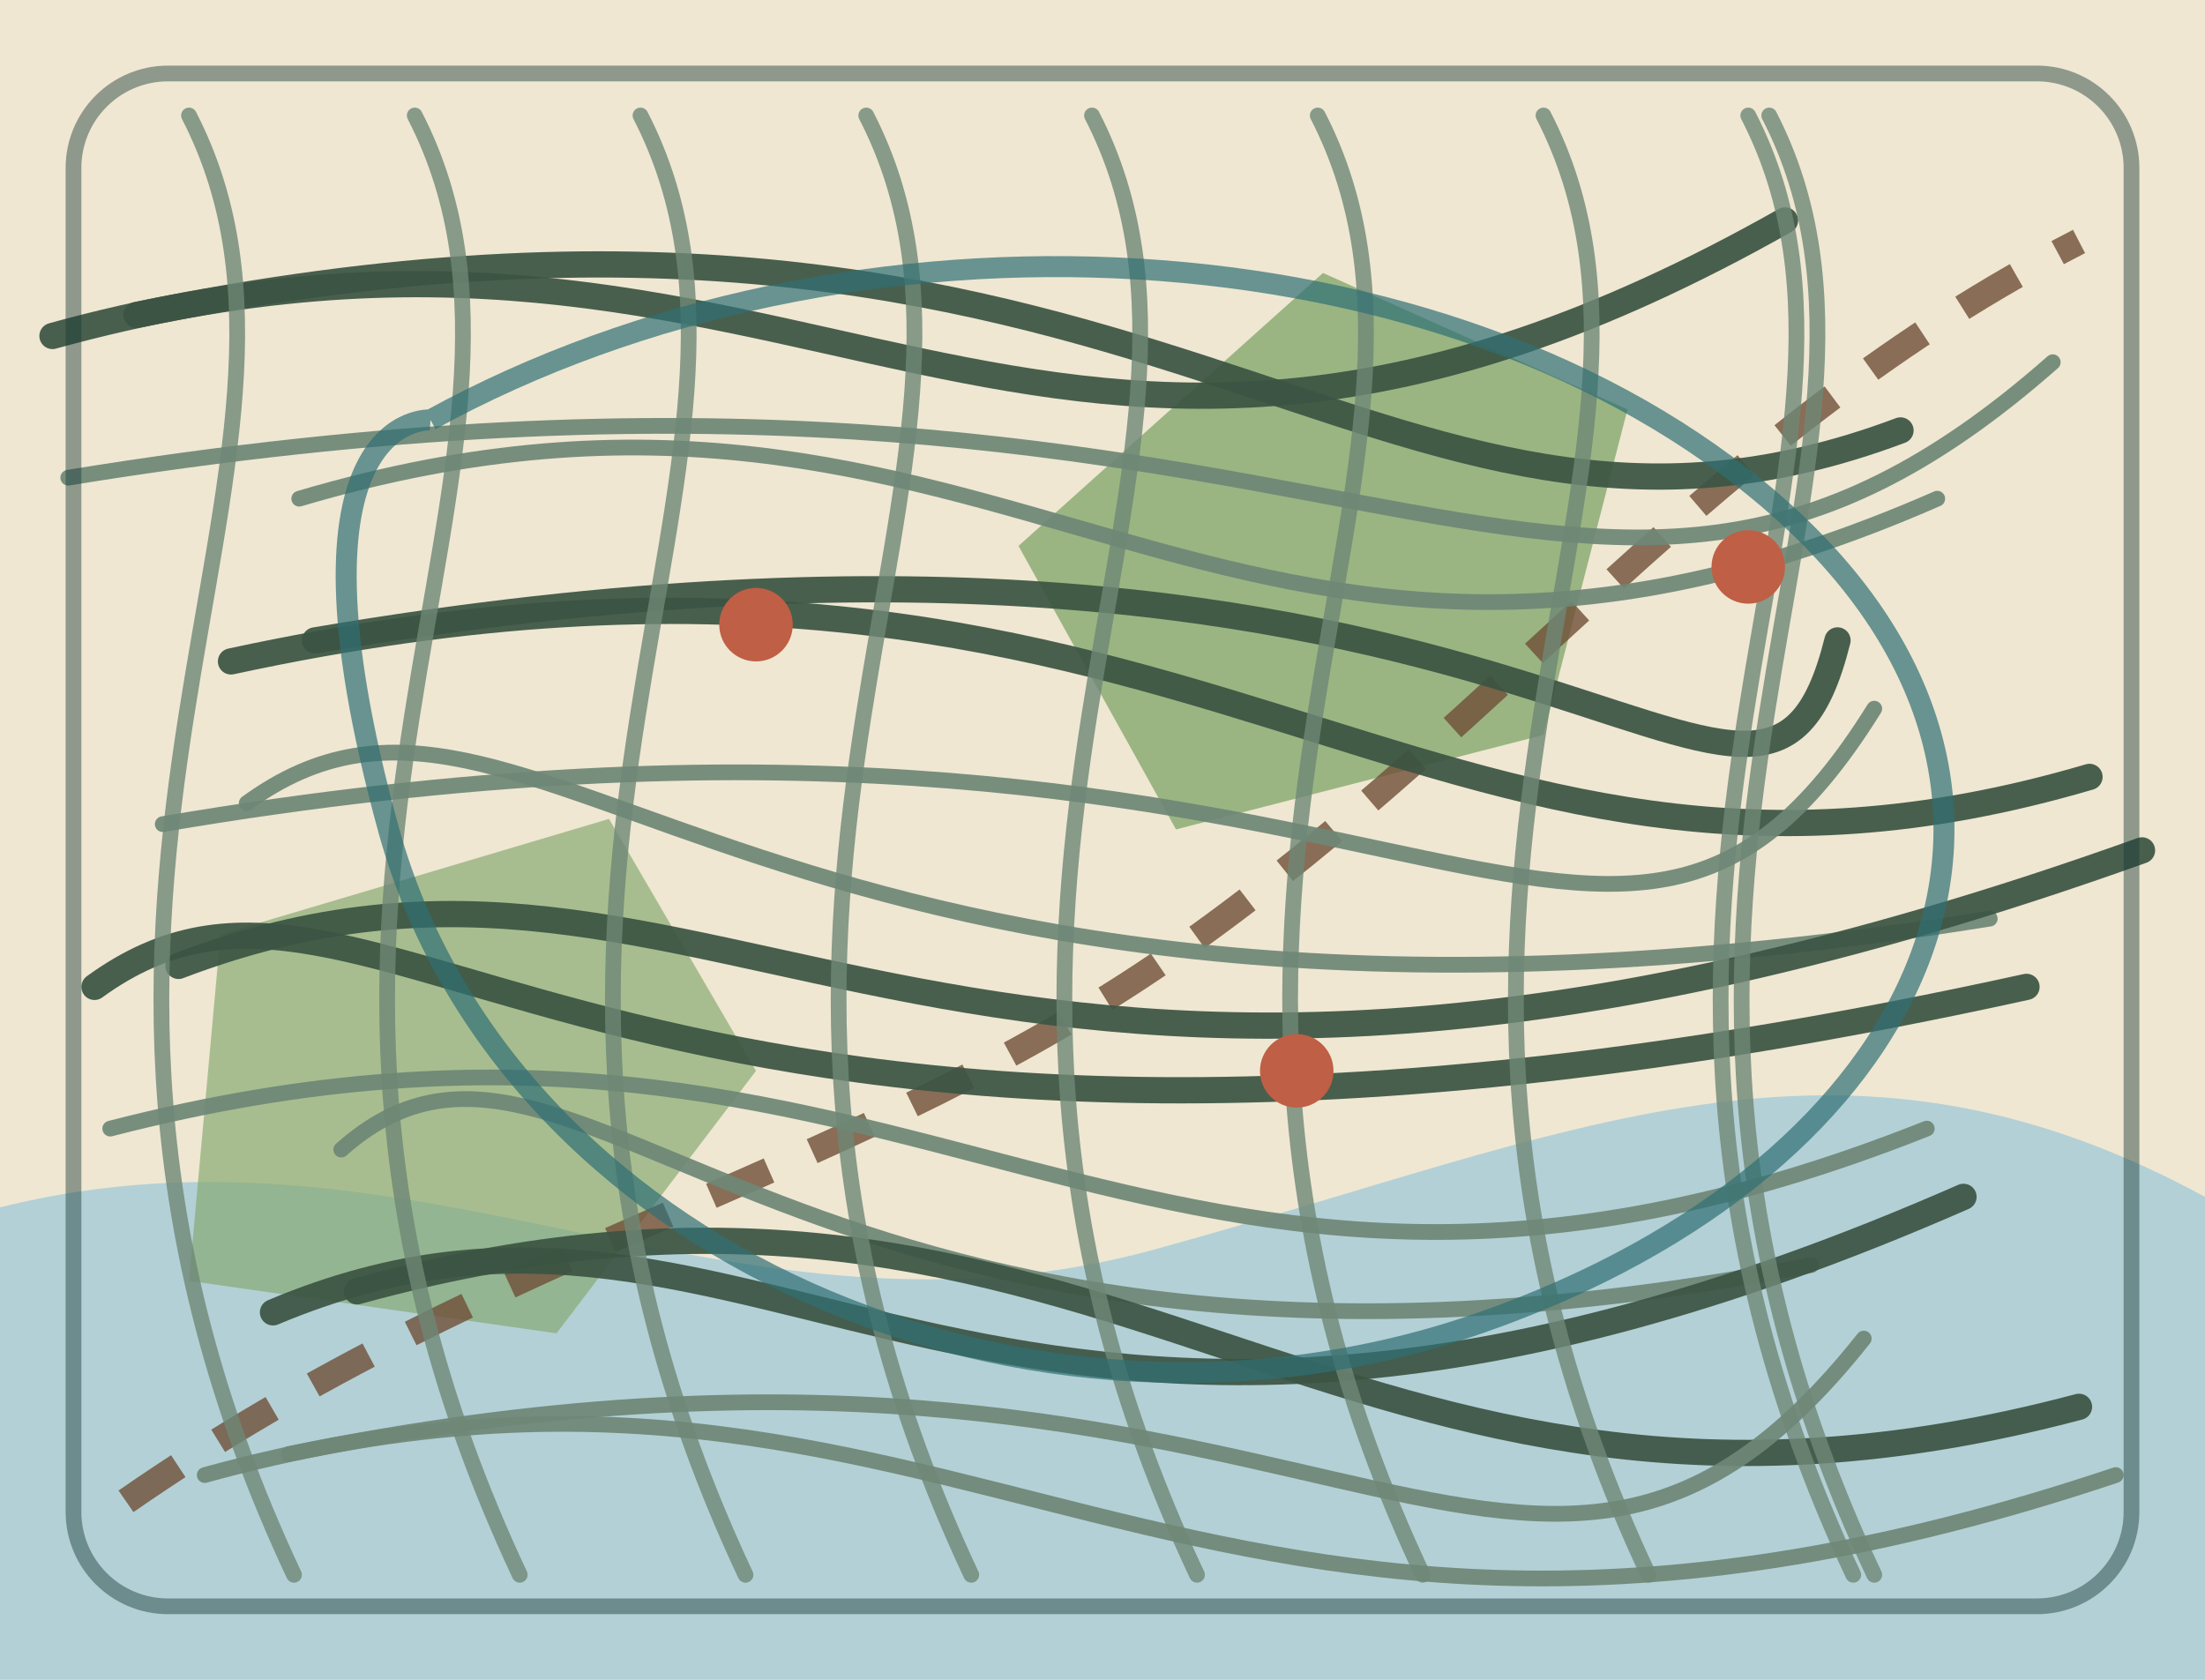
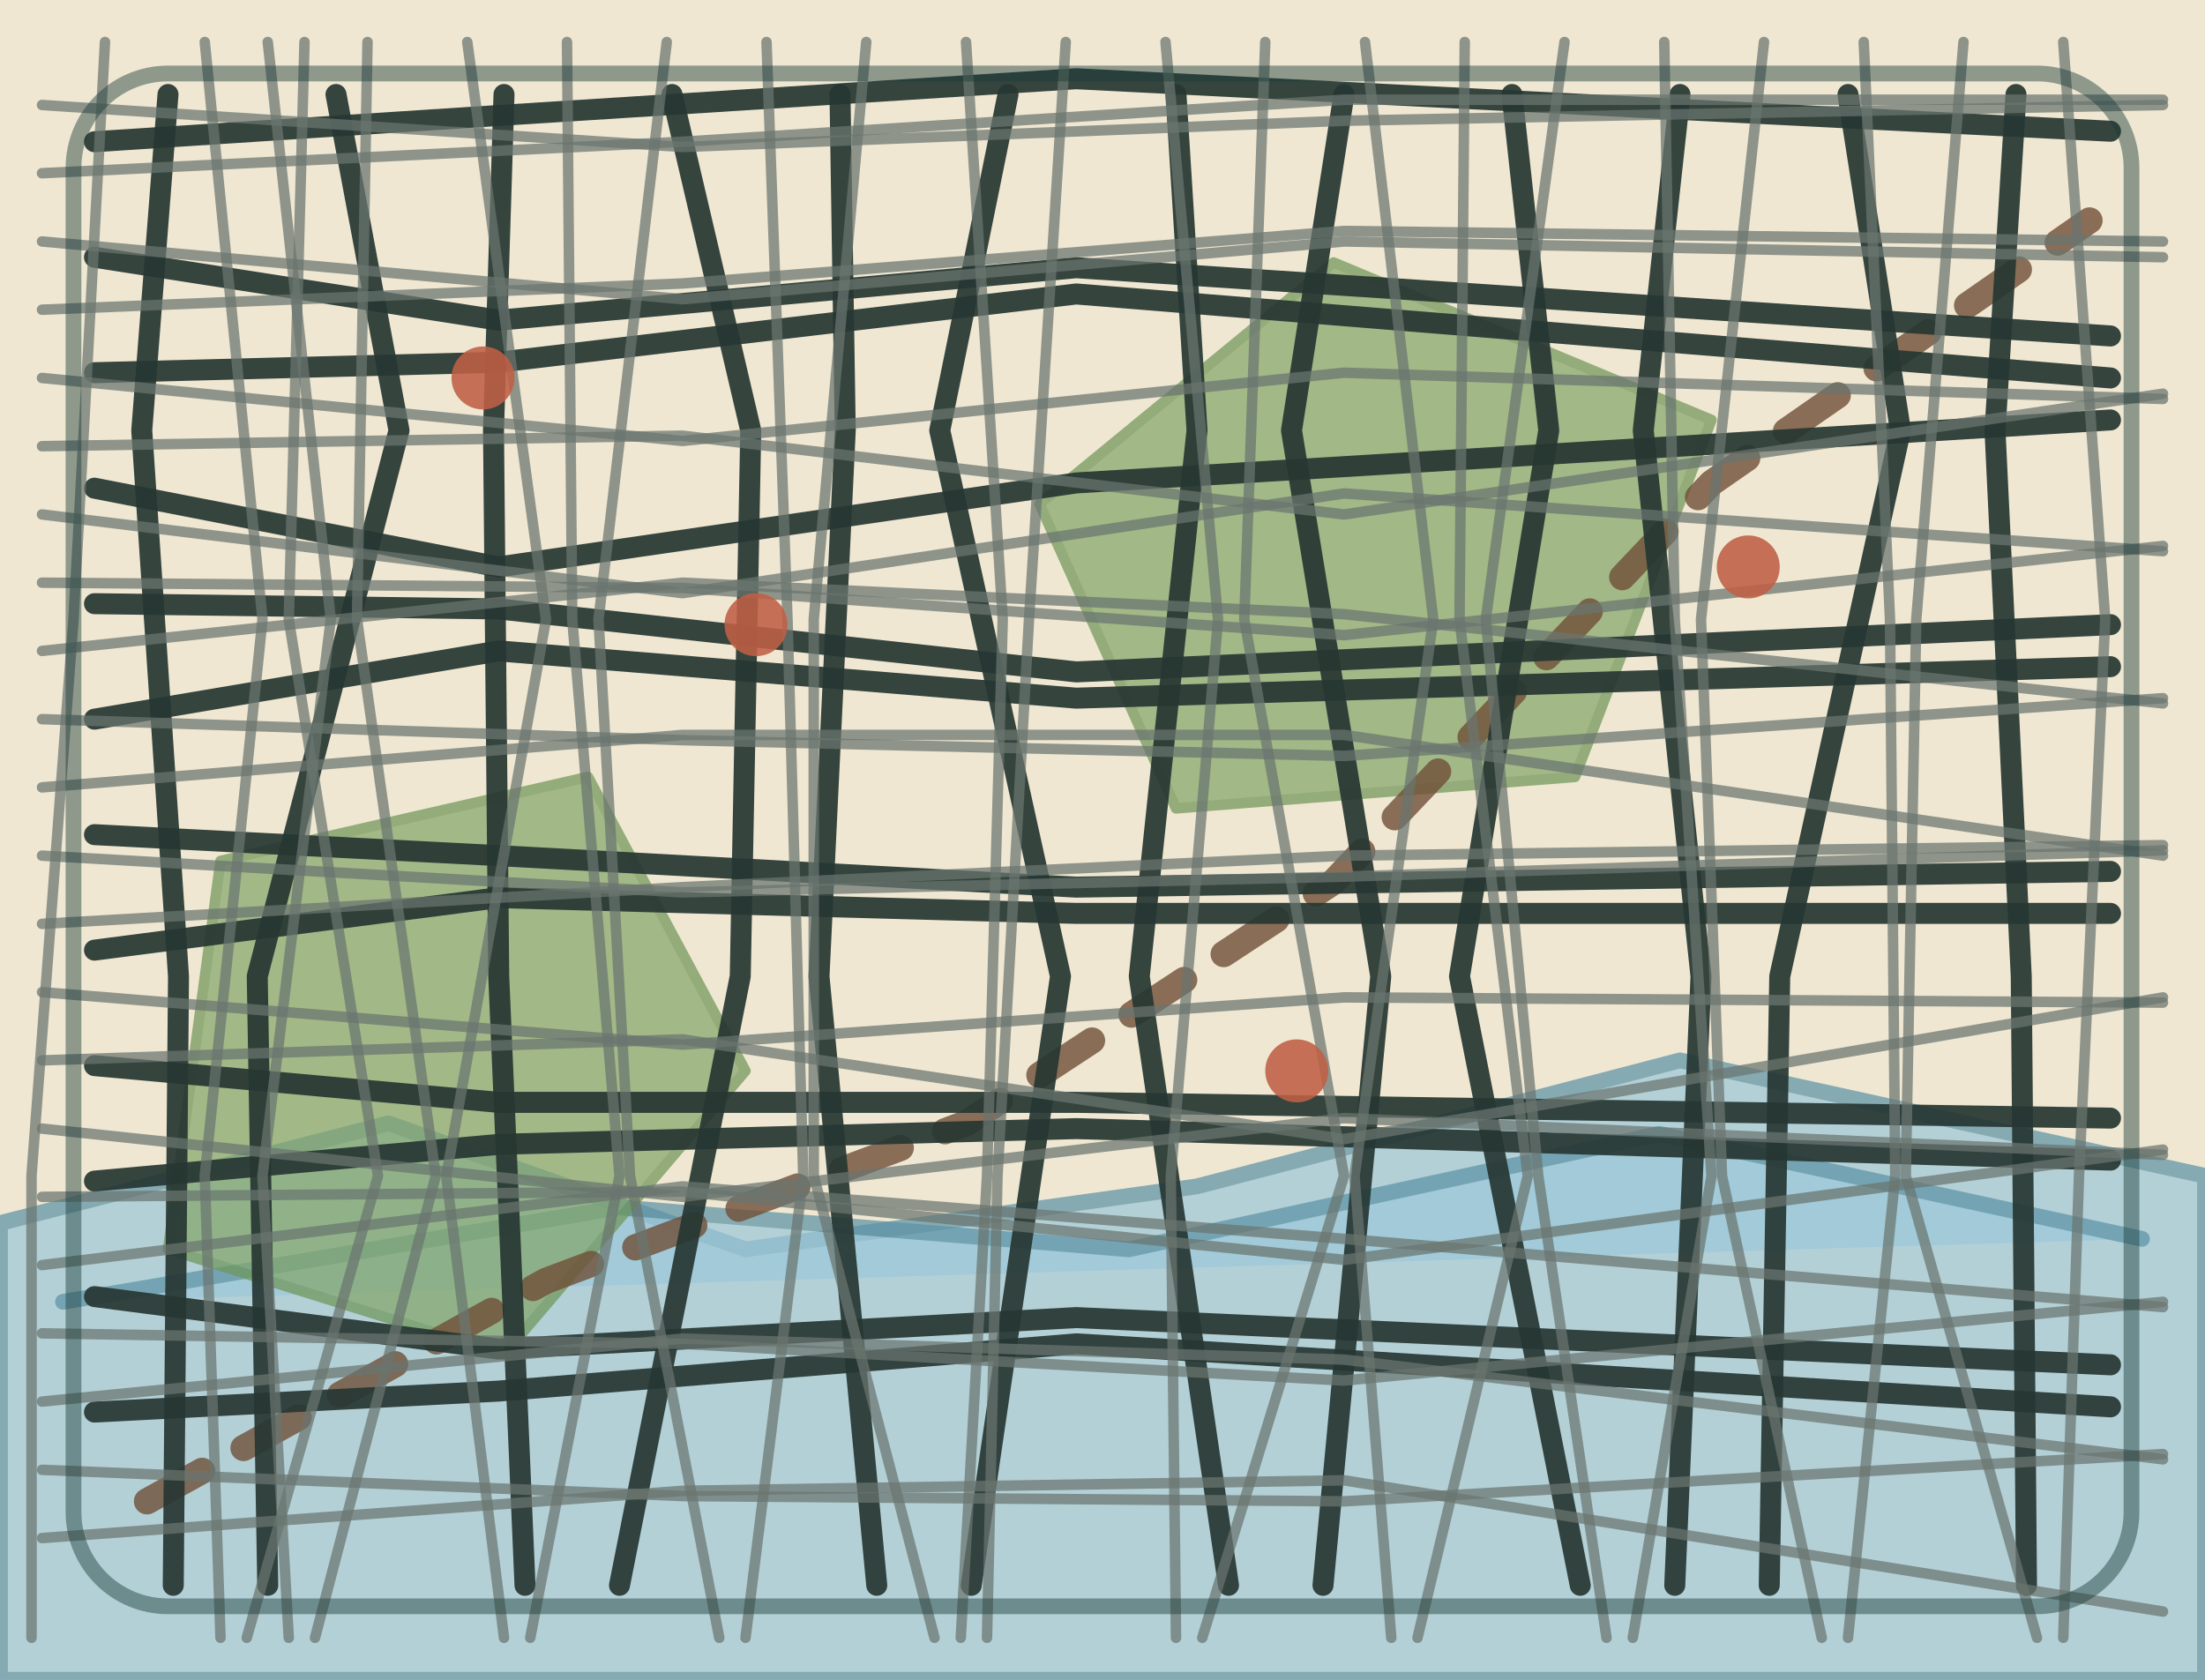
- <svg xmlns="http://www.w3.org/2000/svg" viewBox="0 0 420 320" role="img" aria-label="Unlabeled street grid stage 5">
+ <svg xmlns="http://www.w3.org/2000/svg" viewBox="0 0 420 320" role="img" aria-label="Unlabeled street-grid crop">
  <rect width="420" height="320" fill="#efe7d2" />
-   <path d="M0 230 C80 210 140 260 220 238 S350 190 420 228 L420 320 L0 320 Z" fill="#9bc7d8" opacity="0.72" />
-   <path d="M252 52 l58 26 -16 62 -70 18 -30 -54z" fill="#83a66b" opacity="0.78" />
-   <path d="M42 178 l74 -22 28 48 -38 50 -70 -10z" fill="#83a66b" opacity="0.65" />
-   <path d="M24 286 C96 236 164 224 226 180 S326 82 396 46" fill="none" stroke="#6f4f37" stroke-width="5" stroke-dasharray="12 9" opacity="0.8" />
-   <g>
-     <path d="M10 64 C155 24 195 124 340 42" fill="none" stroke="hsl(138 18% 28%)" stroke-width="5" stroke-linecap="round" opacity="0.92" />
-     <path d="M57 95 C192 55 232 155 369 95" fill="none" stroke="hsl(138 10% 48%)" stroke-width="3" stroke-linecap="round" opacity="0.92" />
-     <path d="M44 126 C229 86 269 186 398 148" fill="none" stroke="hsl(138 18% 28%)" stroke-width="5" stroke-linecap="round" opacity="0.92" />
-     <path d="M31 157 C266 117 306 217 357 135" fill="none" stroke="hsl(138 10% 48%)" stroke-width="3" stroke-linecap="round" opacity="0.92" />
-     <path d="M18 188 C73 148 113 248 386 188" fill="none" stroke="hsl(138 18% 28%)" stroke-width="5" stroke-linecap="round" opacity="0.92" />
-     <path d="M65 219 C110 179 150 279 345 241" fill="none" stroke="hsl(138 10% 48%)" stroke-width="3" stroke-linecap="round" opacity="0.92" />
-     <path d="M52 250 C147 210 187 310 374 228" fill="none" stroke="hsl(138 18% 28%)" stroke-width="5" stroke-linecap="round" opacity="0.92" />
-     <path d="M39 281 C184 241 224 341 403 281" fill="none" stroke="hsl(138 10% 48%)" stroke-width="3" stroke-linecap="round" opacity="0.92" />
-     <path d="M26 60 C221 20 261 120 362 82" fill="none" stroke="hsl(138 18% 28%)" stroke-width="5" stroke-linecap="round" opacity="0.92" />
-     <path d="M13 91 C258 51 298 151 391 69" fill="none" stroke="hsl(138 10% 48%)" stroke-width="3" stroke-linecap="round" opacity="0.92" />
-     <path d="M60 122 C295 82 335 182 350 122" fill="none" stroke="hsl(138 18% 28%)" stroke-width="5" stroke-linecap="round" opacity="0.92" />
-     <path d="M47 153 C102 113 142 213 379 175" fill="none" stroke="hsl(138 10% 48%)" stroke-width="3" stroke-linecap="round" opacity="0.92" />
-     <path d="M34 184 C139 144 179 244 408 162" fill="none" stroke="hsl(138 18% 28%)" stroke-width="5" stroke-linecap="round" opacity="0.92" />
-     <path d="M21 215 C176 175 216 275 367 215" fill="none" stroke="hsl(138 10% 48%)" stroke-width="3" stroke-linecap="round" opacity="0.92" />
-     <path d="M68 246 C213 206 253 306 396 268" fill="none" stroke="hsl(138 18% 28%)" stroke-width="5" stroke-linecap="round" opacity="0.92" />
-     <path d="M55 277 C250 237 290 337 355 255" fill="none" stroke="hsl(138 10% 48%)" stroke-width="3" stroke-linecap="round" opacity="0.92" />
-     <path d="M333 22 C367 88 291 168 353 300" fill="none" stroke="hsl(138 10% 48%)" stroke-width="3" stroke-linecap="round" opacity="0.8" />
-     <path d="M36 22 C70 88 -6 168 56 300" fill="none" stroke="hsl(138 10% 48%)" stroke-width="3" stroke-linecap="round" opacity="0.8" />
-     <path d="M79 22 C113 88 37 168 99 300" fill="none" stroke="hsl(138 10% 48%)" stroke-width="3" stroke-linecap="round" opacity="0.8" />
-     <path d="M122 22 C156 88 80 168 142 300" fill="none" stroke="hsl(138 10% 48%)" stroke-width="3" stroke-linecap="round" opacity="0.8" />
-     <path d="M165 22 C199 88 123 168 185 300" fill="none" stroke="hsl(138 10% 48%)" stroke-width="3" stroke-linecap="round" opacity="0.8" />
-     <path d="M208 22 C242 88 166 168 228 300" fill="none" stroke="hsl(138 10% 48%)" stroke-width="3" stroke-linecap="round" opacity="0.8" />
-     <path d="M251 22 C285 88 209 168 271 300" fill="none" stroke="hsl(138 10% 48%)" stroke-width="3" stroke-linecap="round" opacity="0.8" />
-     <path d="M294 22 C328 88 252 168 314 300" fill="none" stroke="hsl(138 10% 48%)" stroke-width="3" stroke-linecap="round" opacity="0.8" />
-     <path d="M337 22 C371 88 295 168 357 300" fill="none" stroke="hsl(138 10% 48%)" stroke-width="3" stroke-linecap="round" opacity="0.8" />
-   </g>
-   <path d="M82 80 C162 36 276 42 338 96 S368 222 282 252 96 238 74 158 82 80 82 80" fill="none" stroke="#2f6f73" stroke-width="4" opacity="0.7" />
-   <g fill="#bf5f45">
-     <circle cx="144" cy="119" r="7" />
-     <circle cx="247" cy="204" r="7" />
-     <circle cx="333" cy="108" r="7" />
+   <path d="M0 233 L74 214 L142 238 L228 226 L320 202 L420 224 L420 320 L0 320 Z" fill="#9bc7d8" stroke="#5c93a6" stroke-width="3" stroke-linecap="round" stroke-linejoin="round" opacity="0.72" />
+   <path d="M12 248 L118 230 L215 238 L316 216 L408 236" fill="#9bc7d8" stroke="#5c93a6" stroke-width="3" stroke-linecap="round" stroke-linejoin="round" opacity="0.72" />
+   <path d="M42 164 L112 148 L142 204 L96 258 L32 238 Z" fill="#83a66b" stroke="#6f9658" stroke-width="2" stroke-linecap="round" stroke-linejoin="round" opacity="0.72" />
+   <path d="M254 50 L326 80 L300 148 L224 154 L198 96 Z" fill="#83a66b" stroke="#6f9658" stroke-width="2" stroke-linecap="round" stroke-linejoin="round" opacity="0.72" />
+   <path d="M28 286 L104 244 L184 214 L254 168 L326 92 L398 42" fill="none" stroke="#6f4f37" stroke-width="5" stroke-dasharray="12 9" stroke-linecap="round" stroke-linejoin="round" opacity="0.8" />
+   <path d="M18 27 L95 22 L205 15 L402 25" fill="none" stroke="#263632" stroke-width="4" stroke-linecap="round" stroke-linejoin="round" opacity="0.92" />
+   <path d="M18 49 L95 61 L205 51 L402 64" fill="none" stroke="#263632" stroke-width="4" stroke-linecap="round" stroke-linejoin="round" opacity="0.92" />
+   <path d="M18 71 L95 69 L205 56 L402 72" fill="none" stroke="#263632" stroke-width="4" stroke-linecap="round" stroke-linejoin="round" opacity="0.92" />
+   <path d="M18 93 L95 108 L205 92 L402 80" fill="none" stroke="#263632" stroke-width="4" stroke-linecap="round" stroke-linejoin="round" opacity="0.92" />
+   <path d="M18 115 L95 116 L205 128 L402 119" fill="none" stroke="#263632" stroke-width="4" stroke-linecap="round" stroke-linejoin="round" opacity="0.92" />
+   <path d="M18 137 L95 124 L205 133 L402 127" fill="none" stroke="#263632" stroke-width="4" stroke-linecap="round" stroke-linejoin="round" opacity="0.92" />
+   <path d="M18 159 L95 163 L205 169 L402 166" fill="none" stroke="#263632" stroke-width="4" stroke-linecap="round" stroke-linejoin="round" opacity="0.92" />
+   <path d="M18 181 L95 171 L205 174 L402 174" fill="none" stroke="#263632" stroke-width="4" stroke-linecap="round" stroke-linejoin="round" opacity="0.92" />
+   <path d="M18 203 L95 210 L205 210 L402 213" fill="none" stroke="#263632" stroke-width="4" stroke-linecap="round" stroke-linejoin="round" opacity="0.92" />
+   <path d="M18 225 L95 218 L205 215 L402 221" fill="none" stroke="#263632" stroke-width="4" stroke-linecap="round" stroke-linejoin="round" opacity="0.92" />
+   <path d="M18 247 L95 257 L205 251 L402 260" fill="none" stroke="#263632" stroke-width="4" stroke-linecap="round" stroke-linejoin="round" opacity="0.92" />
+   <path d="M18 269 L95 265 L205 256 L402 268" fill="none" stroke="#263632" stroke-width="4" stroke-linecap="round" stroke-linejoin="round" opacity="0.92" />
+   <path d="M32 18 L27 82 L34 186 L33 302" fill="none" stroke="#263632" stroke-width="4" stroke-linecap="round" stroke-linejoin="round" opacity="0.92" />
+   <path d="M64 18 L76 82 L49 186 L51 302" fill="none" stroke="#263632" stroke-width="4" stroke-linecap="round" stroke-linejoin="round" opacity="0.92" />
+   <path d="M96 18 L94 82 L95 186 L100 302" fill="none" stroke="#263632" stroke-width="4" stroke-linecap="round" stroke-linejoin="round" opacity="0.92" />
+   <path d="M128 18 L143 82 L141 186 L118 302" fill="none" stroke="#263632" stroke-width="4" stroke-linecap="round" stroke-linejoin="round" opacity="0.92" />
+   <path d="M160 18 L161 82 L156 186 L167 302" fill="none" stroke="#263632" stroke-width="4" stroke-linecap="round" stroke-linejoin="round" opacity="0.92" />
+   <path d="M192 18 L179 82 L202 186 L185 302" fill="none" stroke="#263632" stroke-width="4" stroke-linecap="round" stroke-linejoin="round" opacity="0.92" />
+   <path d="M224 18 L228 82 L217 186 L234 302" fill="none" stroke="#263632" stroke-width="4" stroke-linecap="round" stroke-linejoin="round" opacity="0.92" />
+   <path d="M256 18 L246 82 L263 186 L252 302" fill="none" stroke="#263632" stroke-width="4" stroke-linecap="round" stroke-linejoin="round" opacity="0.92" />
+   <path d="M288 18 L295 82 L278 186 L301 302" fill="none" stroke="#263632" stroke-width="4" stroke-linecap="round" stroke-linejoin="round" opacity="0.92" />
+   <path d="M320 18 L313 82 L324 186 L319 302" fill="none" stroke="#263632" stroke-width="4" stroke-linecap="round" stroke-linejoin="round" opacity="0.92" />
+   <path d="M352 18 L362 82 L339 186 L337 302" fill="none" stroke="#263632" stroke-width="4" stroke-linecap="round" stroke-linejoin="round" opacity="0.92" />
+   <path d="M384 18 L380 82 L385 186 L386 302" fill="none" stroke="#263632" stroke-width="4" stroke-linecap="round" stroke-linejoin="round" opacity="0.92" />
+   <path d="M8 59 L130 54 L256 44 L412 46" fill="none" stroke="#69756f" stroke-width="2" stroke-linecap="round" stroke-linejoin="round" opacity="0.72" />
+   <path d="M8 72 L130 84 L256 71 L412 76" fill="none" stroke="#69756f" stroke-width="2" stroke-linecap="round" stroke-linejoin="round" opacity="0.72" />
+   <path d="M8 85 L130 83 L256 98 L412 75" fill="none" stroke="#69756f" stroke-width="2" stroke-linecap="round" stroke-linejoin="round" opacity="0.72" />
+   <path d="M8 98 L130 113 L256 94 L412 105" fill="none" stroke="#69756f" stroke-width="2" stroke-linecap="round" stroke-linejoin="round" opacity="0.72" />
+   <path d="M8 111 L130 112 L256 121 L412 104" fill="none" stroke="#69756f" stroke-width="2" stroke-linecap="round" stroke-linejoin="round" opacity="0.72" />
+   <path d="M8 124 L130 111 L256 117 L412 134" fill="none" stroke="#69756f" stroke-width="2" stroke-linecap="round" stroke-linejoin="round" opacity="0.72" />
+   <path d="M8 137 L130 141 L256 144 L412 133" fill="none" stroke="#69756f" stroke-width="2" stroke-linecap="round" stroke-linejoin="round" opacity="0.72" />
+   <path d="M8 150 L130 140 L256 140 L412 163" fill="none" stroke="#69756f" stroke-width="2" stroke-linecap="round" stroke-linejoin="round" opacity="0.72" />
+   <path d="M8 163 L130 170 L256 167 L412 162" fill="none" stroke="#69756f" stroke-width="2" stroke-linecap="round" stroke-linejoin="round" opacity="0.72" />
+   <path d="M8 176 L130 169 L256 163 L412 161" fill="none" stroke="#69756f" stroke-width="2" stroke-linecap="round" stroke-linejoin="round" opacity="0.72" />
+   <path d="M8 189 L130 199 L256 190 L412 191" fill="none" stroke="#69756f" stroke-width="2" stroke-linecap="round" stroke-linejoin="round" opacity="0.72" />
+   <path d="M8 202 L130 198 L256 217 L412 190" fill="none" stroke="#69756f" stroke-width="2" stroke-linecap="round" stroke-linejoin="round" opacity="0.72" />
+   <path d="M8 215 L130 228 L256 213 L412 220" fill="none" stroke="#69756f" stroke-width="2" stroke-linecap="round" stroke-linejoin="round" opacity="0.72" />
+   <path d="M8 228 L130 227 L256 240 L412 219" fill="none" stroke="#69756f" stroke-width="2" stroke-linecap="round" stroke-linejoin="round" opacity="0.72" />
+   <path d="M8 241 L130 226 L256 236 L412 249" fill="none" stroke="#69756f" stroke-width="2" stroke-linecap="round" stroke-linejoin="round" opacity="0.72" />
+   <path d="M8 254 L130 256 L256 263 L412 248" fill="none" stroke="#69756f" stroke-width="2" stroke-linecap="round" stroke-linejoin="round" opacity="0.72" />
+   <path d="M8 267 L130 255 L256 259 L412 278" fill="none" stroke="#69756f" stroke-width="2" stroke-linecap="round" stroke-linejoin="round" opacity="0.72" />
+   <path d="M8 280 L130 285 L256 286 L412 277" fill="none" stroke="#69756f" stroke-width="2" stroke-linecap="round" stroke-linejoin="round" opacity="0.72" />
+   <path d="M8 293 L130 284 L256 282 L412 307" fill="none" stroke="#69756f" stroke-width="2" stroke-linecap="round" stroke-linejoin="round" opacity="0.72" />
+   <path d="M8 20 L130 28 L256 23 L412 20" fill="none" stroke="#69756f" stroke-width="2" stroke-linecap="round" stroke-linejoin="round" opacity="0.72" />
+   <path d="M8 33 L130 27 L256 19 L412 19" fill="none" stroke="#69756f" stroke-width="2" stroke-linecap="round" stroke-linejoin="round" opacity="0.72" />
+   <path d="M8 46 L130 57 L256 46 L412 49" fill="none" stroke="#69756f" stroke-width="2" stroke-linecap="round" stroke-linejoin="round" opacity="0.72" />
+   <path d="M51 8 L63 118 L50 224 L55 312" fill="none" stroke="#69756f" stroke-width="2" stroke-linecap="round" stroke-linejoin="round" opacity="0.72" />
+   <path d="M70 8 L68 118 L83 224 L60 312" fill="none" stroke="#69756f" stroke-width="2" stroke-linecap="round" stroke-linejoin="round" opacity="0.72" />
+   <path d="M89 8 L104 118 L85 224 L96 312" fill="none" stroke="#69756f" stroke-width="2" stroke-linecap="round" stroke-linejoin="round" opacity="0.72" />
+   <path d="M108 8 L109 118 L118 224 L101 312" fill="none" stroke="#69756f" stroke-width="2" stroke-linecap="round" stroke-linejoin="round" opacity="0.72" />
+   <path d="M127 8 L114 118 L120 224 L137 312" fill="none" stroke="#69756f" stroke-width="2" stroke-linecap="round" stroke-linejoin="round" opacity="0.72" />
+   <path d="M146 8 L150 118 L153 224 L142 312" fill="none" stroke="#69756f" stroke-width="2" stroke-linecap="round" stroke-linejoin="round" opacity="0.72" />
+   <path d="M165 8 L155 118 L155 224 L178 312" fill="none" stroke="#69756f" stroke-width="2" stroke-linecap="round" stroke-linejoin="round" opacity="0.72" />
+   <path d="M184 8 L191 118 L188 224 L183 312" fill="none" stroke="#69756f" stroke-width="2" stroke-linecap="round" stroke-linejoin="round" opacity="0.72" />
+   <path d="M203 8 L196 118 L190 224 L188 312" fill="none" stroke="#69756f" stroke-width="2" stroke-linecap="round" stroke-linejoin="round" opacity="0.72" />
+   <path d="M222 8 L232 118 L223 224 L224 312" fill="none" stroke="#69756f" stroke-width="2" stroke-linecap="round" stroke-linejoin="round" opacity="0.72" />
+   <path d="M241 8 L237 118 L256 224 L229 312" fill="none" stroke="#69756f" stroke-width="2" stroke-linecap="round" stroke-linejoin="round" opacity="0.72" />
+   <path d="M260 8 L273 118 L258 224 L265 312" fill="none" stroke="#69756f" stroke-width="2" stroke-linecap="round" stroke-linejoin="round" opacity="0.72" />
+   <path d="M279 8 L278 118 L291 224 L270 312" fill="none" stroke="#69756f" stroke-width="2" stroke-linecap="round" stroke-linejoin="round" opacity="0.72" />
+   <path d="M298 8 L283 118 L293 224 L306 312" fill="none" stroke="#69756f" stroke-width="2" stroke-linecap="round" stroke-linejoin="round" opacity="0.72" />
+   <path d="M317 8 L319 118 L326 224 L311 312" fill="none" stroke="#69756f" stroke-width="2" stroke-linecap="round" stroke-linejoin="round" opacity="0.72" />
+   <path d="M336 8 L324 118 L328 224 L347 312" fill="none" stroke="#69756f" stroke-width="2" stroke-linecap="round" stroke-linejoin="round" opacity="0.72" />
+   <path d="M355 8 L360 118 L361 224 L352 312" fill="none" stroke="#69756f" stroke-width="2" stroke-linecap="round" stroke-linejoin="round" opacity="0.72" />
+   <path d="M374 8 L365 118 L363 224 L388 312" fill="none" stroke="#69756f" stroke-width="2" stroke-linecap="round" stroke-linejoin="round" opacity="0.72" />
+   <path d="M393 8 L401 118 L396 224 L393 312" fill="none" stroke="#69756f" stroke-width="2" stroke-linecap="round" stroke-linejoin="round" opacity="0.72" />
+   <path d="M20 8 L14 118 L6 224 L6 312" fill="none" stroke="#69756f" stroke-width="2" stroke-linecap="round" stroke-linejoin="round" opacity="0.72" />
+   <path d="M39 8 L50 118 L39 224 L42 312" fill="none" stroke="#69756f" stroke-width="2" stroke-linecap="round" stroke-linejoin="round" opacity="0.72" />
+   <path d="M58 8 L55 118 L72 224 L47 312" fill="none" stroke="#69756f" stroke-width="2" stroke-linecap="round" stroke-linejoin="round" opacity="0.72" />
+   <g fill="#bf5f45" opacity="0.88">
+     <circle cx="144" cy="119" r="6" />
+     <circle cx="247" cy="204" r="6" />
+     <circle cx="333" cy="108" r="6" />
+     <circle cx="92" cy="72" r="6" />
  </g>
  <rect x="14" y="14" width="392" height="292" rx="18" fill="none" stroke="#183a37" stroke-width="3" opacity="0.45" />
</svg>
